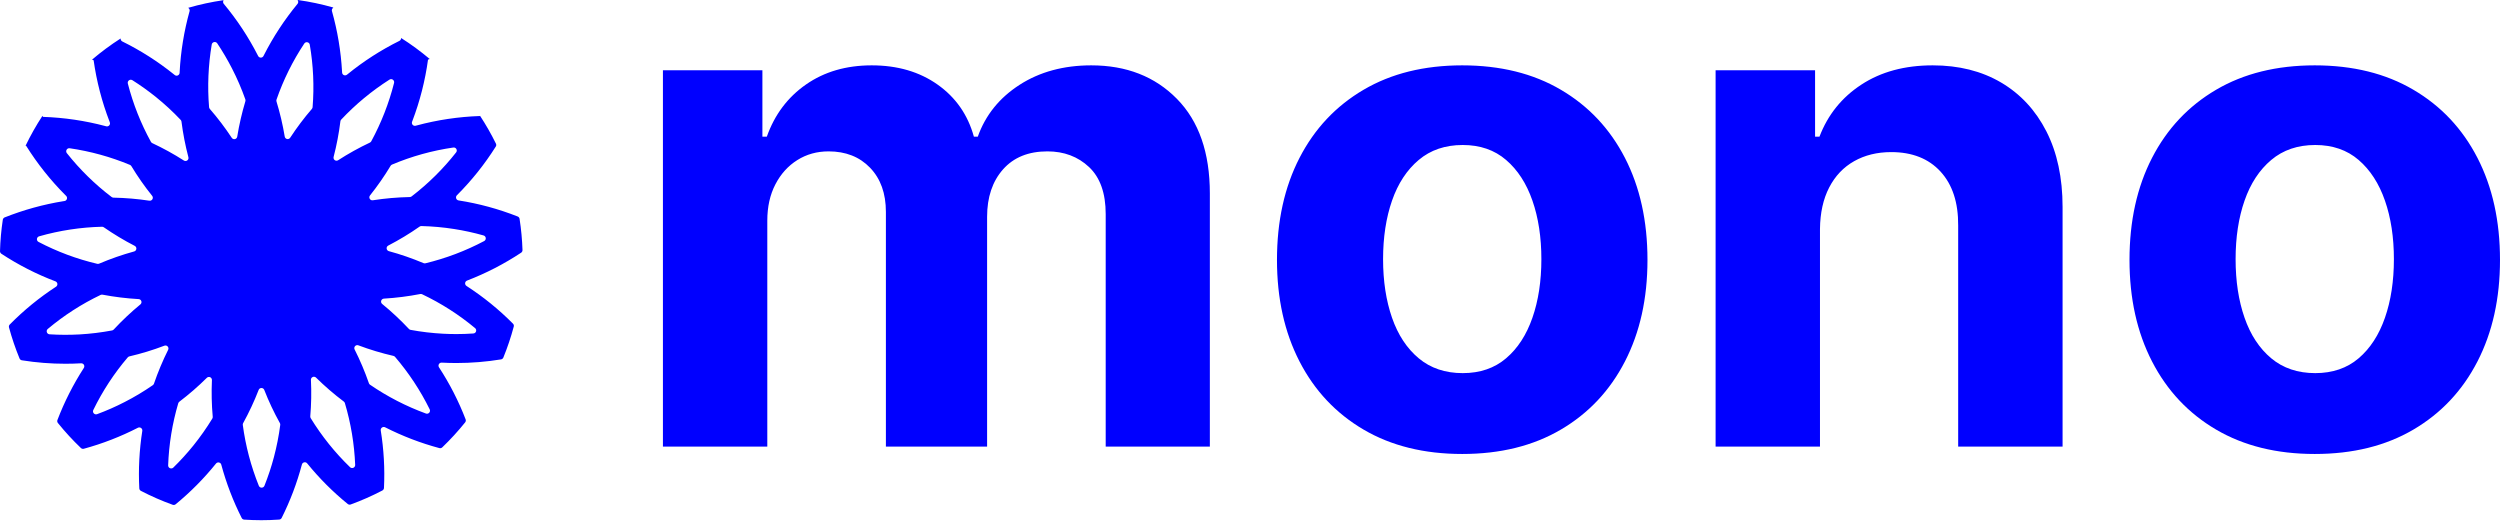
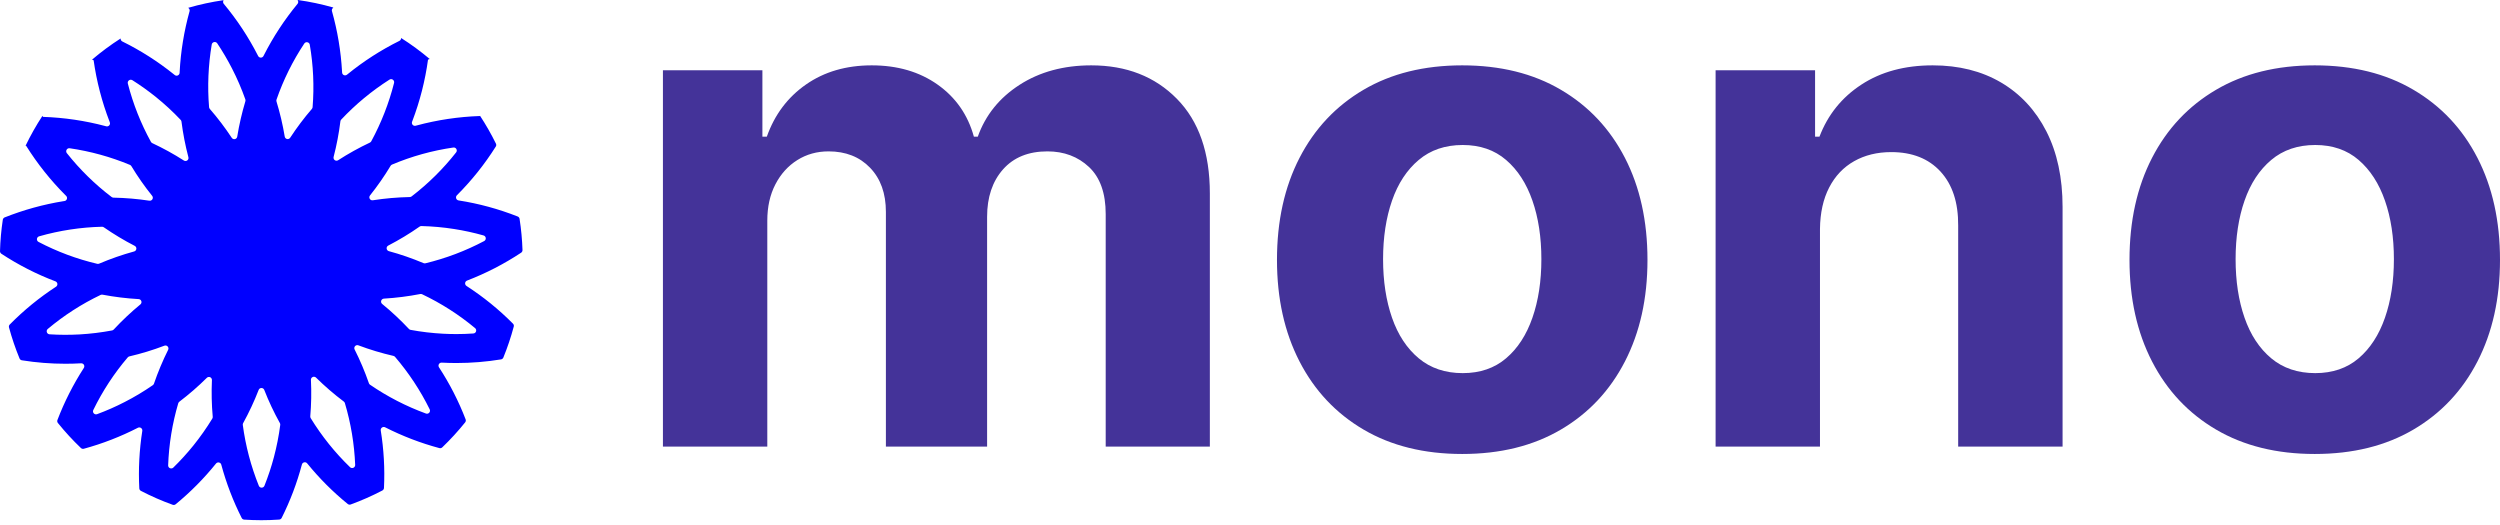
- <svg xmlns="http://www.w3.org/2000/svg" width="100" height="21" viewBox="0 0 100 21" fill="#0000ff">
+ <svg xmlns="http://www.w3.org/2000/svg" width="100" height="21" viewBox="0 0 100 21" fill="#443399">
  <path d="M15.23 17.219C15.223 17.174 15.242 17.128 15.279 17.102C15.316 17.075 15.364 17.071 15.405 17.092C16.098 17.444 16.825 17.723 17.575 17.924C17.617 17.935 17.66 17.924 17.691 17.894C18.017 17.581 18.323 17.247 18.606 16.895C18.633 16.861 18.64 16.815 18.625 16.775C18.344 16.045 17.987 15.347 17.559 14.692C17.535 14.654 17.533 14.605 17.556 14.566C17.579 14.526 17.622 14.503 17.667 14.505C17.863 14.515 18.059 14.521 18.254 14.521C18.853 14.521 19.45 14.472 20.041 14.376C20.082 14.369 20.118 14.341 20.134 14.302C20.299 13.898 20.438 13.485 20.55 13.064C20.562 13.022 20.55 12.977 20.519 12.947C19.956 12.378 19.332 11.873 18.66 11.438C18.622 11.413 18.601 11.369 18.605 11.323C18.61 11.278 18.64 11.239 18.683 11.223C19.442 10.931 20.167 10.557 20.845 10.108C20.88 10.085 20.901 10.045 20.9 10.003C20.886 9.585 20.847 9.168 20.783 8.754C20.777 8.712 20.748 8.676 20.708 8.66C19.945 8.359 19.152 8.143 18.343 8.017C18.297 8.01 18.26 7.978 18.246 7.934C18.232 7.891 18.244 7.843 18.276 7.811C18.865 7.222 19.387 6.569 19.831 5.863C19.854 5.828 19.856 5.783 19.837 5.745C19.648 5.361 19.436 4.989 19.201 4.631L19.196 4.641C18.339 4.67 17.489 4.797 16.662 5.02L16.628 5.029C16.584 5.041 16.537 5.028 16.506 4.994C16.476 4.96 16.467 4.912 16.483 4.869C16.487 4.858 16.492 4.847 16.496 4.837C16.797 4.046 17.006 3.224 17.121 2.386C17.143 2.376 17.165 2.368 17.188 2.359C16.826 2.054 16.445 1.774 16.046 1.521L16.044 1.523C16.046 1.569 16.02 1.613 15.978 1.634C15.241 2 14.546 2.446 13.908 2.965L13.88 2.987C13.845 3.016 13.797 3.023 13.755 3.005C13.713 2.986 13.686 2.946 13.684 2.9C13.683 2.889 13.682 2.877 13.682 2.865C13.636 2.046 13.501 1.235 13.278 0.445C13.266 0.404 13.278 0.359 13.309 0.328C13.317 0.319 13.326 0.31 13.335 0.301C12.868 0.168 12.392 0.067 11.911 0L11.906 0.008C11.938 0.052 11.937 0.113 11.902 0.154C11.379 0.787 10.928 1.476 10.556 2.207L10.54 2.239C10.52 2.279 10.478 2.305 10.433 2.305C10.387 2.305 10.346 2.28 10.325 2.239L10.309 2.208C9.934 1.476 9.479 0.787 8.952 0.155C8.924 0.123 8.916 0.077 8.931 0.037C8.935 0.027 8.939 0.017 8.942 0.007C8.466 0.076 7.996 0.177 7.534 0.311L7.533 0.318C7.577 0.346 7.597 0.399 7.583 0.449C7.362 1.242 7.229 2.056 7.186 2.877L7.185 2.913C7.182 2.958 7.155 2.999 7.113 3.017C7.072 3.036 7.023 3.029 6.988 3L6.961 2.978C6.322 2.464 5.628 2.021 4.892 1.658C4.854 1.639 4.828 1.601 4.826 1.558C4.825 1.552 4.825 1.546 4.824 1.54C4.425 1.795 4.043 2.078 3.682 2.386C3.703 2.394 3.724 2.402 3.745 2.411C3.863 3.248 4.076 4.07 4.38 4.859L4.392 4.892C4.409 4.934 4.4 4.983 4.37 5.016C4.339 5.05 4.292 5.064 4.249 5.052L4.214 5.043C3.399 4.826 2.562 4.703 1.719 4.675C1.712 4.661 1.705 4.648 1.698 4.634C1.446 5.018 1.22 5.419 1.021 5.833C1.029 5.833 1.037 5.832 1.046 5.832C1.494 6.549 2.023 7.213 2.621 7.811L2.646 7.836C2.679 7.868 2.69 7.915 2.676 7.959C2.662 8.002 2.625 8.034 2.58 8.041L2.545 8.046C1.738 8.176 0.947 8.394 0.187 8.696C0.147 8.712 0.118 8.749 0.112 8.791C0.049 9.207 0.012 9.625 4.48315e-05 10.045C-0.001 10.087 0.02 10.127 0.055 10.15C0.733 10.596 1.459 10.966 2.217 11.254C2.26 11.27 2.29 11.309 2.295 11.354C2.3 11.399 2.279 11.444 2.24 11.469C1.571 11.905 0.951 12.412 0.391 12.98C0.36 13.011 0.349 13.056 0.36 13.098C0.474 13.52 0.615 13.934 0.782 14.339C0.798 14.378 0.834 14.406 0.876 14.412C1.451 14.504 2.033 14.55 2.615 14.55C2.824 14.55 3.034 14.544 3.245 14.532C3.291 14.53 3.334 14.553 3.357 14.592C3.379 14.632 3.378 14.681 3.353 14.719C2.93 15.374 2.576 16.072 2.297 16.801C2.282 16.842 2.289 16.887 2.317 16.921C2.602 17.274 2.909 17.608 3.237 17.921C3.268 17.95 3.312 17.961 3.353 17.95C4.102 17.746 4.827 17.464 5.517 17.11C5.557 17.089 5.606 17.093 5.643 17.12C5.68 17.146 5.699 17.192 5.692 17.236C5.573 17.996 5.532 18.766 5.572 19.534C5.574 19.577 5.599 19.616 5.637 19.635C6.048 19.849 6.472 20.034 6.907 20.191C6.947 20.206 6.992 20.198 7.026 20.171C7.618 19.685 8.159 19.139 8.64 18.542C8.669 18.506 8.715 18.49 8.759 18.499C8.804 18.509 8.84 18.542 8.851 18.586C9.05 19.323 9.323 20.038 9.668 20.719C9.687 20.757 9.725 20.782 9.768 20.785C9.994 20.8 10.221 20.807 10.45 20.808C10.691 20.808 10.93 20.8 11.167 20.783C11.21 20.78 11.248 20.755 11.267 20.716C11.609 20.034 11.88 19.318 12.076 18.58C12.088 18.536 12.123 18.502 12.168 18.493C12.212 18.483 12.258 18.499 12.287 18.535C12.77 19.13 13.314 19.675 13.909 20.159C13.943 20.186 13.988 20.194 14.028 20.179C14.462 20.021 14.885 19.834 15.294 19.62C15.332 19.599 15.357 19.561 15.359 19.517C15.396 18.749 15.353 17.979 15.23 17.219ZM19.004 13.125C19.088 13.195 19.044 13.332 18.935 13.339C18.709 13.355 18.481 13.363 18.253 13.363C18.078 13.363 17.902 13.358 17.727 13.349C17.29 13.326 16.854 13.275 16.424 13.195C16.398 13.191 16.375 13.178 16.358 13.159C16.023 12.802 15.666 12.467 15.287 12.158C15.248 12.127 15.233 12.075 15.248 12.028C15.264 11.98 15.306 11.948 15.356 11.945C15.844 11.916 16.33 11.854 16.81 11.761C16.836 11.755 16.862 11.759 16.885 11.77C17.645 12.131 18.357 12.586 19.004 13.125L19.004 13.125ZM18.163 9.16C18.561 9.222 18.955 9.308 19.343 9.418C19.448 9.448 19.463 9.591 19.367 9.642C18.623 10.036 17.833 10.335 17.015 10.532C16.99 10.538 16.964 10.536 16.94 10.525C16.489 10.335 16.026 10.174 15.553 10.046C15.506 10.033 15.471 9.992 15.465 9.942C15.46 9.893 15.486 9.846 15.53 9.823C15.964 9.598 16.384 9.345 16.784 9.064C16.805 9.049 16.831 9.041 16.856 9.042C17.294 9.053 17.73 9.092 18.163 9.16ZM18.245 6.096C17.727 6.756 17.128 7.347 16.462 7.858C16.441 7.873 16.416 7.882 16.391 7.882C15.896 7.892 15.402 7.935 14.913 8.011C14.864 8.019 14.815 7.996 14.79 7.953C14.765 7.91 14.77 7.856 14.8 7.818C15.101 7.441 15.376 7.045 15.624 6.632C15.637 6.61 15.657 6.593 15.681 6.583C16.466 6.252 17.29 6.023 18.133 5.901C18.241 5.885 18.313 6.01 18.245 6.096ZM13.616 4.852C13.619 4.826 13.63 4.802 13.648 4.784C14.223 4.172 14.872 3.635 15.58 3.184C15.672 3.126 15.79 3.211 15.763 3.317C15.557 4.13 15.25 4.915 14.85 5.653C14.838 5.675 14.818 5.693 14.795 5.704C14.357 5.911 13.933 6.146 13.526 6.409C13.484 6.436 13.43 6.435 13.39 6.406C13.35 6.377 13.332 6.326 13.344 6.278C13.466 5.809 13.557 5.333 13.616 4.852ZM6.235 3.88C6.586 4.162 6.917 4.468 7.227 4.796C7.245 4.814 7.256 4.838 7.259 4.864C7.32 5.344 7.413 5.82 7.536 6.289C7.549 6.337 7.531 6.388 7.491 6.417C7.451 6.446 7.397 6.448 7.355 6.421C6.95 6.161 6.527 5.929 6.091 5.725C6.068 5.714 6.049 5.696 6.037 5.674C5.632 4.938 5.322 4.154 5.113 3.341C5.086 3.235 5.203 3.15 5.296 3.208C5.621 3.414 5.935 3.638 6.235 3.88ZM2.674 6.126C2.606 6.04 2.679 5.914 2.787 5.93C3.615 6.051 4.425 6.274 5.197 6.595C5.221 6.605 5.241 6.622 5.254 6.644C5.505 7.059 5.783 7.456 6.087 7.834C6.118 7.873 6.122 7.926 6.097 7.969C6.072 8.012 6.024 8.036 5.975 8.028C5.499 7.956 5.019 7.915 4.537 7.906C4.512 7.905 4.487 7.897 4.466 7.881C3.798 7.374 3.196 6.784 2.674 6.126ZM1.565 9.453C2.384 9.219 3.23 9.09 4.081 9.07C4.107 9.069 4.132 9.077 4.153 9.092C4.548 9.366 4.962 9.615 5.39 9.835C5.434 9.858 5.459 9.905 5.454 9.954C5.449 10.004 5.414 10.045 5.366 10.058C4.889 10.189 4.421 10.352 3.966 10.546C3.942 10.556 3.916 10.559 3.891 10.553C3.074 10.361 2.285 10.066 1.542 9.677C1.445 9.627 1.46 9.483 1.565 9.453ZM3.181 13.377C2.781 13.399 2.381 13.398 1.981 13.372C1.872 13.365 1.828 13.228 1.911 13.158C2.556 12.617 3.266 12.159 4.026 11.796C4.049 11.785 4.075 11.782 4.101 11.787C4.578 11.877 5.061 11.937 5.546 11.964C5.596 11.966 5.638 11.999 5.654 12.046C5.669 12.093 5.654 12.145 5.616 12.176C5.238 12.487 4.882 12.823 4.549 13.181C4.531 13.2 4.508 13.213 4.483 13.218C4.053 13.299 3.618 13.352 3.181 13.377ZM4.988 16.08C4.63 16.265 4.261 16.427 3.883 16.567C3.78 16.605 3.684 16.497 3.732 16.4C4.101 15.643 4.563 14.936 5.109 14.296C5.126 14.276 5.148 14.262 5.173 14.256C5.65 14.145 6.118 14.002 6.575 13.828C6.622 13.81 6.674 13.822 6.707 13.859C6.741 13.896 6.748 13.949 6.725 13.994C6.507 14.431 6.318 14.883 6.159 15.346C6.151 15.37 6.135 15.392 6.114 15.406C5.754 15.655 5.378 15.88 4.988 16.08ZM7.739 17.816C7.488 18.128 7.218 18.424 6.932 18.704C6.854 18.78 6.722 18.722 6.726 18.613C6.756 17.772 6.892 16.938 7.13 16.131C7.138 16.106 7.153 16.085 7.173 16.069C7.56 15.775 7.928 15.456 8.273 15.113C8.308 15.078 8.361 15.068 8.406 15.088C8.451 15.108 8.479 15.154 8.477 15.203C8.455 15.692 8.466 16.182 8.509 16.669C8.512 16.695 8.506 16.721 8.493 16.743C8.265 17.116 8.013 17.475 7.739 17.816ZM8.393 4.357C8.376 4.337 8.366 4.313 8.363 4.288C8.294 3.451 8.33 2.609 8.469 1.781C8.488 1.674 8.629 1.643 8.69 1.734C8.905 2.056 9.102 2.391 9.279 2.736C9.485 3.137 9.664 3.551 9.814 3.976C9.822 4.001 9.823 4.027 9.815 4.051C9.676 4.515 9.567 4.988 9.489 5.466C9.481 5.515 9.444 5.554 9.396 5.565C9.347 5.575 9.297 5.554 9.27 5.513C9.004 5.109 8.71 4.722 8.393 4.357ZM10.957 18.284C10.854 18.673 10.727 19.056 10.578 19.43C10.537 19.532 10.393 19.532 10.353 19.431C10.038 18.65 9.823 17.833 9.712 16.999C9.708 16.973 9.713 16.948 9.726 16.925C9.962 16.496 10.169 16.053 10.346 15.597C10.364 15.55 10.408 15.52 10.458 15.52C10.507 15.519 10.552 15.55 10.57 15.596C10.748 16.052 10.957 16.495 11.195 16.922C11.208 16.945 11.213 16.971 11.21 16.996C11.154 17.43 11.069 17.86 10.957 18.284ZM11.389 5.463C11.31 4.988 11.2 4.519 11.059 4.058C11.052 4.033 11.052 4.007 11.061 3.983C11.335 3.193 11.708 2.44 12.171 1.742C12.231 1.651 12.373 1.681 12.391 1.788C12.533 2.613 12.571 3.452 12.504 4.287C12.502 4.312 12.492 4.336 12.475 4.356C12.161 4.721 11.871 5.106 11.607 5.509C11.58 5.55 11.531 5.571 11.482 5.561C11.434 5.551 11.397 5.512 11.389 5.463ZM12.411 16.653C12.452 16.168 12.461 15.681 12.437 15.196C12.434 15.146 12.463 15.1 12.508 15.08C12.553 15.06 12.606 15.069 12.641 15.104C12.99 15.448 13.361 15.768 13.752 16.062C13.772 16.077 13.787 16.099 13.795 16.123C14.035 16.927 14.173 17.758 14.207 18.596C14.211 18.705 14.08 18.764 14.002 18.688C13.397 18.103 12.868 17.443 12.428 16.726C12.415 16.704 12.409 16.678 12.411 16.653H12.411ZM14.334 13.813C14.792 13.985 15.261 14.126 15.738 14.236C15.763 14.242 15.786 14.255 15.802 14.275C16.35 14.914 16.816 15.619 17.188 16.374C17.236 16.472 17.14 16.579 17.037 16.541C16.247 16.252 15.496 15.865 14.802 15.389C14.78 15.375 14.764 15.354 14.756 15.329C14.596 14.867 14.405 14.416 14.185 13.979C14.162 13.935 14.17 13.882 14.203 13.845C14.236 13.808 14.288 13.796 14.334 13.813H14.334Z" fill="#0000ff" />
-   <path d="M30.692 17.865V8.828C30.692 8.273 30.8 7.788 31.016 7.373C31.231 6.958 31.524 6.634 31.893 6.403C32.262 6.171 32.679 6.055 33.143 6.055C33.829 6.055 34.383 6.273 34.804 6.711C35.225 7.149 35.436 7.737 35.436 8.476V17.865H39.484V8.672C39.484 7.887 39.697 7.255 40.121 6.775C40.546 6.295 41.137 6.055 41.895 6.055C42.562 6.055 43.117 6.264 43.562 6.682C44.006 7.1 44.228 7.727 44.228 8.564V17.865H48.394V7.74C48.394 6.107 47.954 4.844 47.075 3.952C46.197 3.06 45.055 2.614 43.65 2.614C42.545 2.614 41.59 2.874 40.783 3.393C39.976 3.913 39.419 4.604 39.112 5.466H38.955C38.713 4.591 38.23 3.897 37.504 3.384C36.779 2.871 35.9 2.614 34.868 2.614C33.848 2.614 32.973 2.869 32.241 3.379C31.509 3.888 30.986 4.584 30.673 5.466H30.496V2.81H26.517V17.865H30.692ZM58.489 18.159C60.012 18.159 61.327 17.834 62.434 17.184C63.542 16.534 64.396 15.626 64.997 14.459C65.598 13.293 65.899 11.939 65.899 10.397C65.899 8.841 65.598 7.481 64.997 6.314C64.396 5.148 63.542 4.24 62.434 3.59C61.327 2.939 60.012 2.614 58.489 2.614C56.967 2.614 55.652 2.939 54.544 3.59C53.436 4.24 52.582 5.148 51.981 6.314C51.38 7.481 51.079 8.841 51.079 10.397C51.079 11.939 51.38 13.293 51.981 14.459C52.582 15.626 53.436 16.534 54.544 17.184C55.652 17.834 56.967 18.159 58.489 18.159ZM58.509 14.925C57.809 14.925 57.223 14.727 56.749 14.332C56.276 13.937 55.919 13.396 55.681 12.71C55.443 12.024 55.323 11.243 55.323 10.367C55.323 9.492 55.443 8.711 55.681 8.025C55.919 7.339 56.276 6.796 56.749 6.398C57.223 5.999 57.809 5.8 58.509 5.8C59.201 5.8 59.78 5.999 60.243 6.398C60.708 6.796 61.059 7.339 61.297 8.025C61.536 8.711 61.655 9.492 61.655 10.367C61.655 11.243 61.536 12.024 61.297 12.71C61.059 13.396 60.708 13.937 60.243 14.332C59.78 14.727 59.201 14.925 58.509 14.925ZM72.799 17.865V9.162C72.806 8.515 72.928 7.961 73.167 7.5C73.405 7.04 73.738 6.688 74.166 6.447C74.594 6.205 75.089 6.084 75.651 6.084C76.488 6.084 77.144 6.344 77.621 6.863C78.098 7.383 78.334 8.103 78.327 9.024V17.865H82.503V8.279C82.503 7.11 82.287 6.102 81.856 5.256C81.424 4.41 80.82 3.758 80.042 3.3C79.265 2.843 78.353 2.614 77.308 2.614C76.19 2.614 75.24 2.871 74.456 3.384C73.671 3.897 73.113 4.591 72.779 5.466H72.603V2.81H68.624V17.865H72.799ZM92.59 18.159C94.113 18.159 95.428 17.834 96.535 17.184C97.643 16.534 98.497 15.626 99.098 14.459C99.699 13.293 100 11.939 100 10.397C100 8.841 99.699 7.481 99.098 6.314C98.497 5.148 97.643 4.24 96.535 3.59C95.428 2.939 94.113 2.614 92.59 2.614C91.068 2.614 89.753 2.939 88.645 3.59C87.537 4.24 86.683 5.148 86.082 6.314C85.481 7.481 85.18 8.841 85.18 10.397C85.18 11.939 85.481 13.293 86.082 14.459C86.683 15.626 87.537 16.534 88.645 17.184C89.753 17.834 91.068 18.159 92.59 18.159ZM92.61 14.925C91.911 14.925 91.324 14.727 90.85 14.332C90.377 13.937 90.02 13.396 89.782 12.71C89.543 12.024 89.424 11.243 89.424 10.367C89.424 9.492 89.543 8.711 89.782 8.025C90.02 7.339 90.377 6.796 90.85 6.398C91.324 5.999 91.911 5.8 92.61 5.8C93.302 5.8 93.881 5.999 94.345 6.398C94.808 6.796 95.16 7.339 95.398 8.025C95.637 8.711 95.756 9.492 95.756 10.367C95.756 11.243 95.637 12.024 95.398 12.71C95.16 13.396 94.808 13.937 94.345 14.332C93.881 14.727 93.302 14.925 92.61 14.925Z" fill="#0000ff" />
+   <path d="M30.692 17.865V8.828C30.692 8.273 30.8 7.788 31.016 7.373C31.231 6.958 31.524 6.634 31.893 6.403C32.262 6.171 32.679 6.055 33.143 6.055C33.829 6.055 34.383 6.273 34.804 6.711C35.225 7.149 35.436 7.737 35.436 8.476V17.865H39.484V8.672C39.484 7.887 39.697 7.255 40.121 6.775C40.546 6.295 41.137 6.055 41.895 6.055C42.562 6.055 43.117 6.264 43.562 6.682C44.006 7.1 44.228 7.727 44.228 8.564V17.865H48.394V7.74C48.394 6.107 47.954 4.844 47.075 3.952C46.197 3.06 45.055 2.614 43.65 2.614C42.545 2.614 41.59 2.874 40.783 3.393C39.976 3.913 39.419 4.604 39.112 5.466H38.955C38.713 4.591 38.23 3.897 37.504 3.384C36.779 2.871 35.9 2.614 34.868 2.614C33.848 2.614 32.973 2.869 32.241 3.379C31.509 3.888 30.986 4.584 30.673 5.466H30.496V2.81H26.517V17.865H30.692ZM58.489 18.159C60.012 18.159 61.327 17.834 62.434 17.184C63.542 16.534 64.396 15.626 64.997 14.459C65.598 13.293 65.899 11.939 65.899 10.397C65.899 8.841 65.598 7.481 64.997 6.314C64.396 5.148 63.542 4.24 62.434 3.59C61.327 2.939 60.012 2.614 58.489 2.614C56.967 2.614 55.652 2.939 54.544 3.59C53.436 4.24 52.582 5.148 51.981 6.314C51.38 7.481 51.079 8.841 51.079 10.397C51.079 11.939 51.38 13.293 51.981 14.459C52.582 15.626 53.436 16.534 54.544 17.184C55.652 17.834 56.967 18.159 58.489 18.159ZM58.509 14.925C57.809 14.925 57.223 14.727 56.749 14.332C56.276 13.937 55.919 13.396 55.681 12.71C55.443 12.024 55.323 11.243 55.323 10.367C55.323 9.492 55.443 8.711 55.681 8.025C55.919 7.339 56.276 6.796 56.749 6.398C57.223 5.999 57.809 5.8 58.509 5.8C59.201 5.8 59.78 5.999 60.243 6.398C60.708 6.796 61.059 7.339 61.297 8.025C61.536 8.711 61.655 9.492 61.655 10.367C61.655 11.243 61.536 12.024 61.297 12.71C61.059 13.396 60.708 13.937 60.243 14.332C59.78 14.727 59.201 14.925 58.509 14.925ZM72.799 17.865V9.162C72.806 8.515 72.928 7.961 73.167 7.5C73.405 7.04 73.738 6.688 74.166 6.447C74.594 6.205 75.089 6.084 75.651 6.084C76.488 6.084 77.144 6.344 77.621 6.863C78.098 7.383 78.334 8.103 78.327 9.024V17.865H82.503V8.279C82.503 7.11 82.287 6.102 81.856 5.256C81.424 4.41 80.82 3.758 80.042 3.3C79.265 2.843 78.353 2.614 77.308 2.614C76.19 2.614 75.24 2.871 74.456 3.384C73.671 3.897 73.113 4.591 72.779 5.466H72.603V2.81H68.624V17.865H72.799ZM92.59 18.159C94.113 18.159 95.428 17.834 96.535 17.184C97.643 16.534 98.497 15.626 99.098 14.459C99.699 13.293 100 11.939 100 10.397C100 8.841 99.699 7.481 99.098 6.314C98.497 5.148 97.643 4.24 96.535 3.59C95.428 2.939 94.113 2.614 92.59 2.614C91.068 2.614 89.753 2.939 88.645 3.59C87.537 4.24 86.683 5.148 86.082 6.314C85.481 7.481 85.18 8.841 85.18 10.397C85.18 11.939 85.481 13.293 86.082 14.459C86.683 15.626 87.537 16.534 88.645 17.184C89.753 17.834 91.068 18.159 92.59 18.159ZM92.61 14.925C91.911 14.925 91.324 14.727 90.85 14.332C90.377 13.937 90.02 13.396 89.782 12.71C89.543 12.024 89.424 11.243 89.424 10.367C89.424 9.492 89.543 8.711 89.782 8.025C90.02 7.339 90.377 6.796 90.85 6.398C91.324 5.999 91.911 5.8 92.61 5.8C93.302 5.8 93.881 5.999 94.345 6.398C94.808 6.796 95.16 7.339 95.398 8.025C95.637 8.711 95.756 9.492 95.756 10.367C95.756 11.243 95.637 12.024 95.398 12.71C95.16 13.396 94.808 13.937 94.345 14.332C93.881 14.727 93.302 14.925 92.61 14.925Z" fill="#443399" />
</svg>
